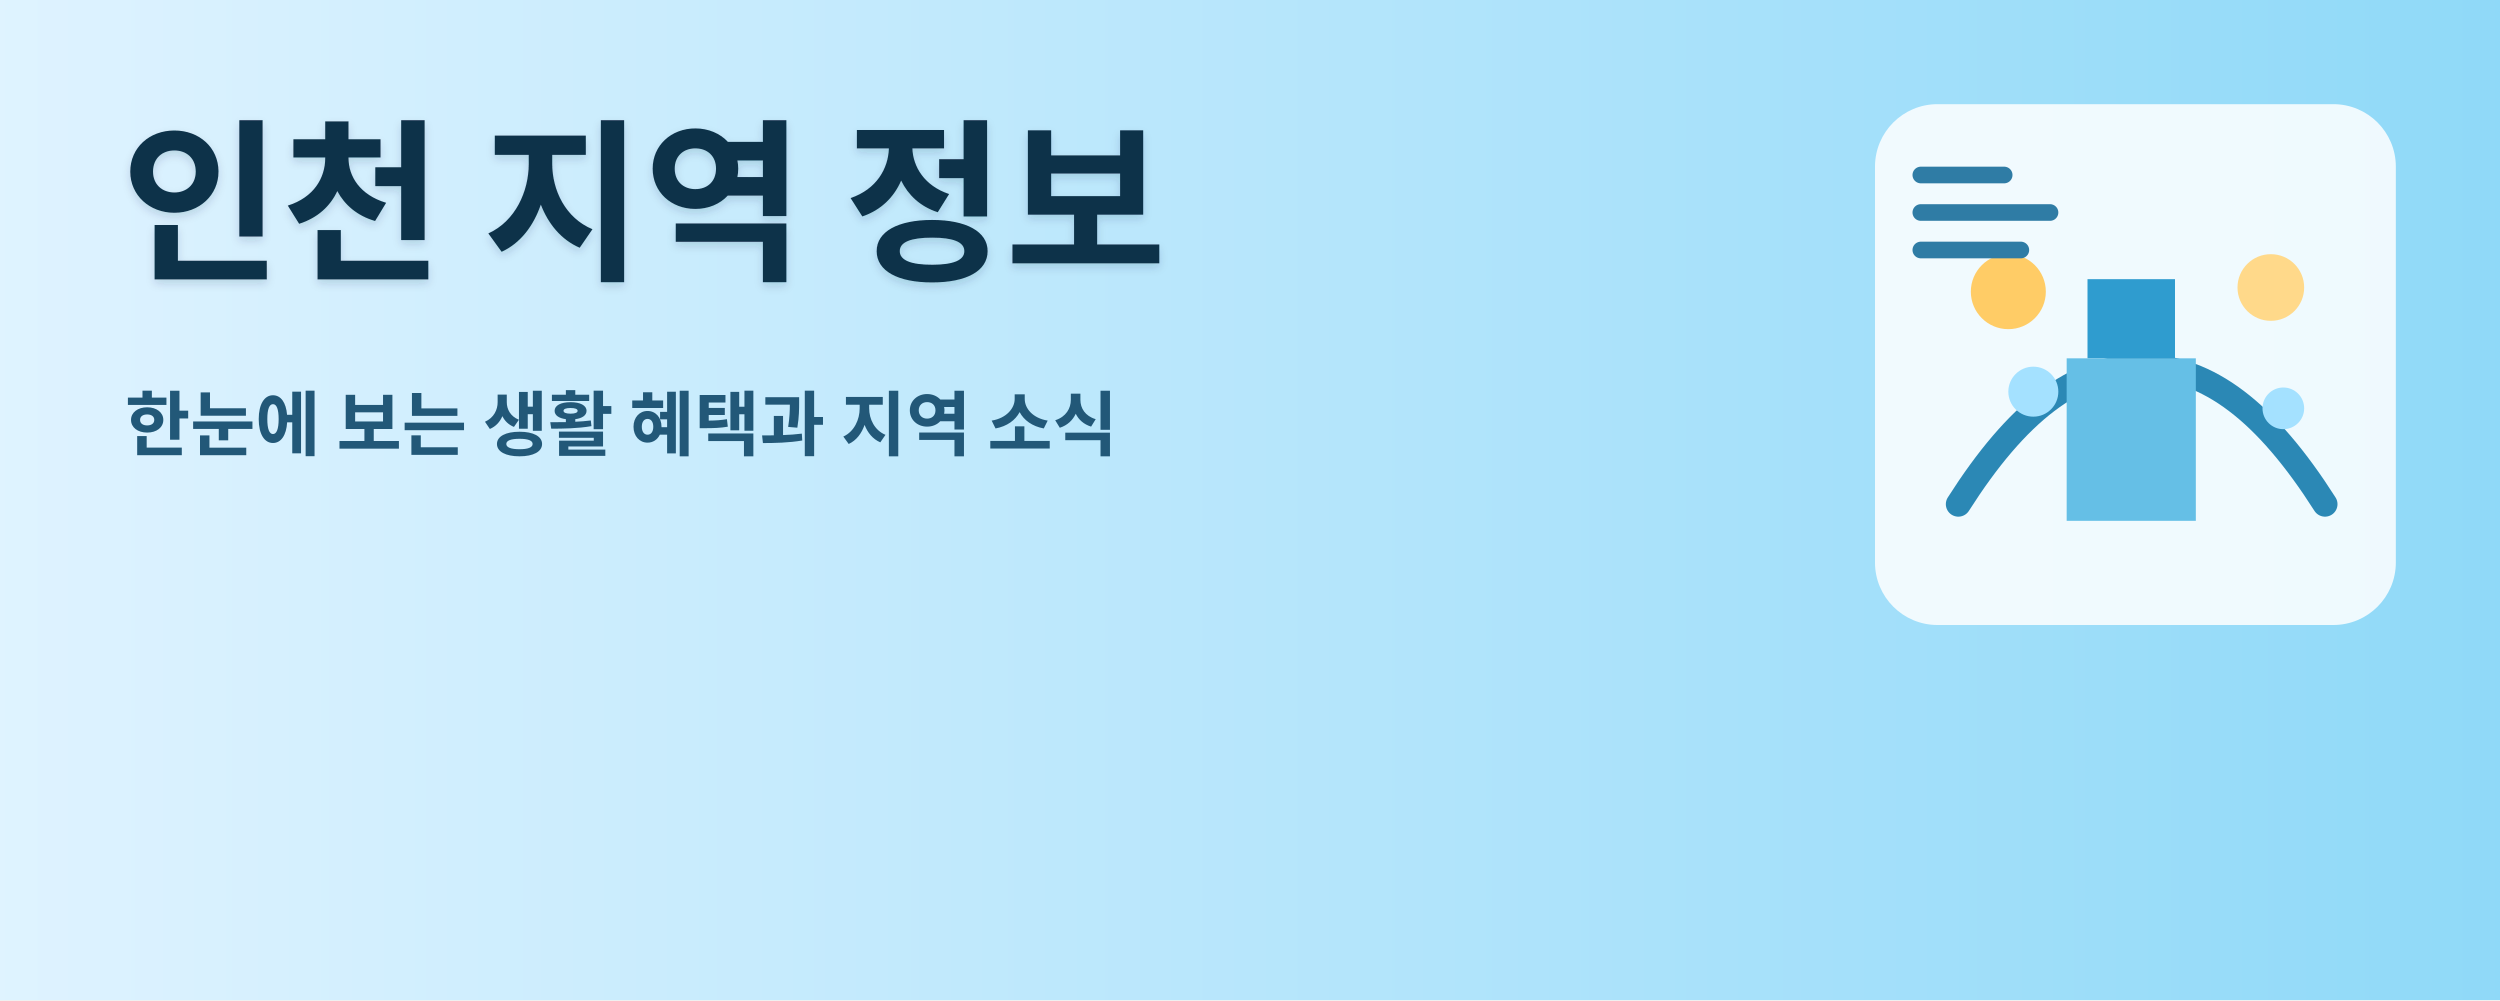
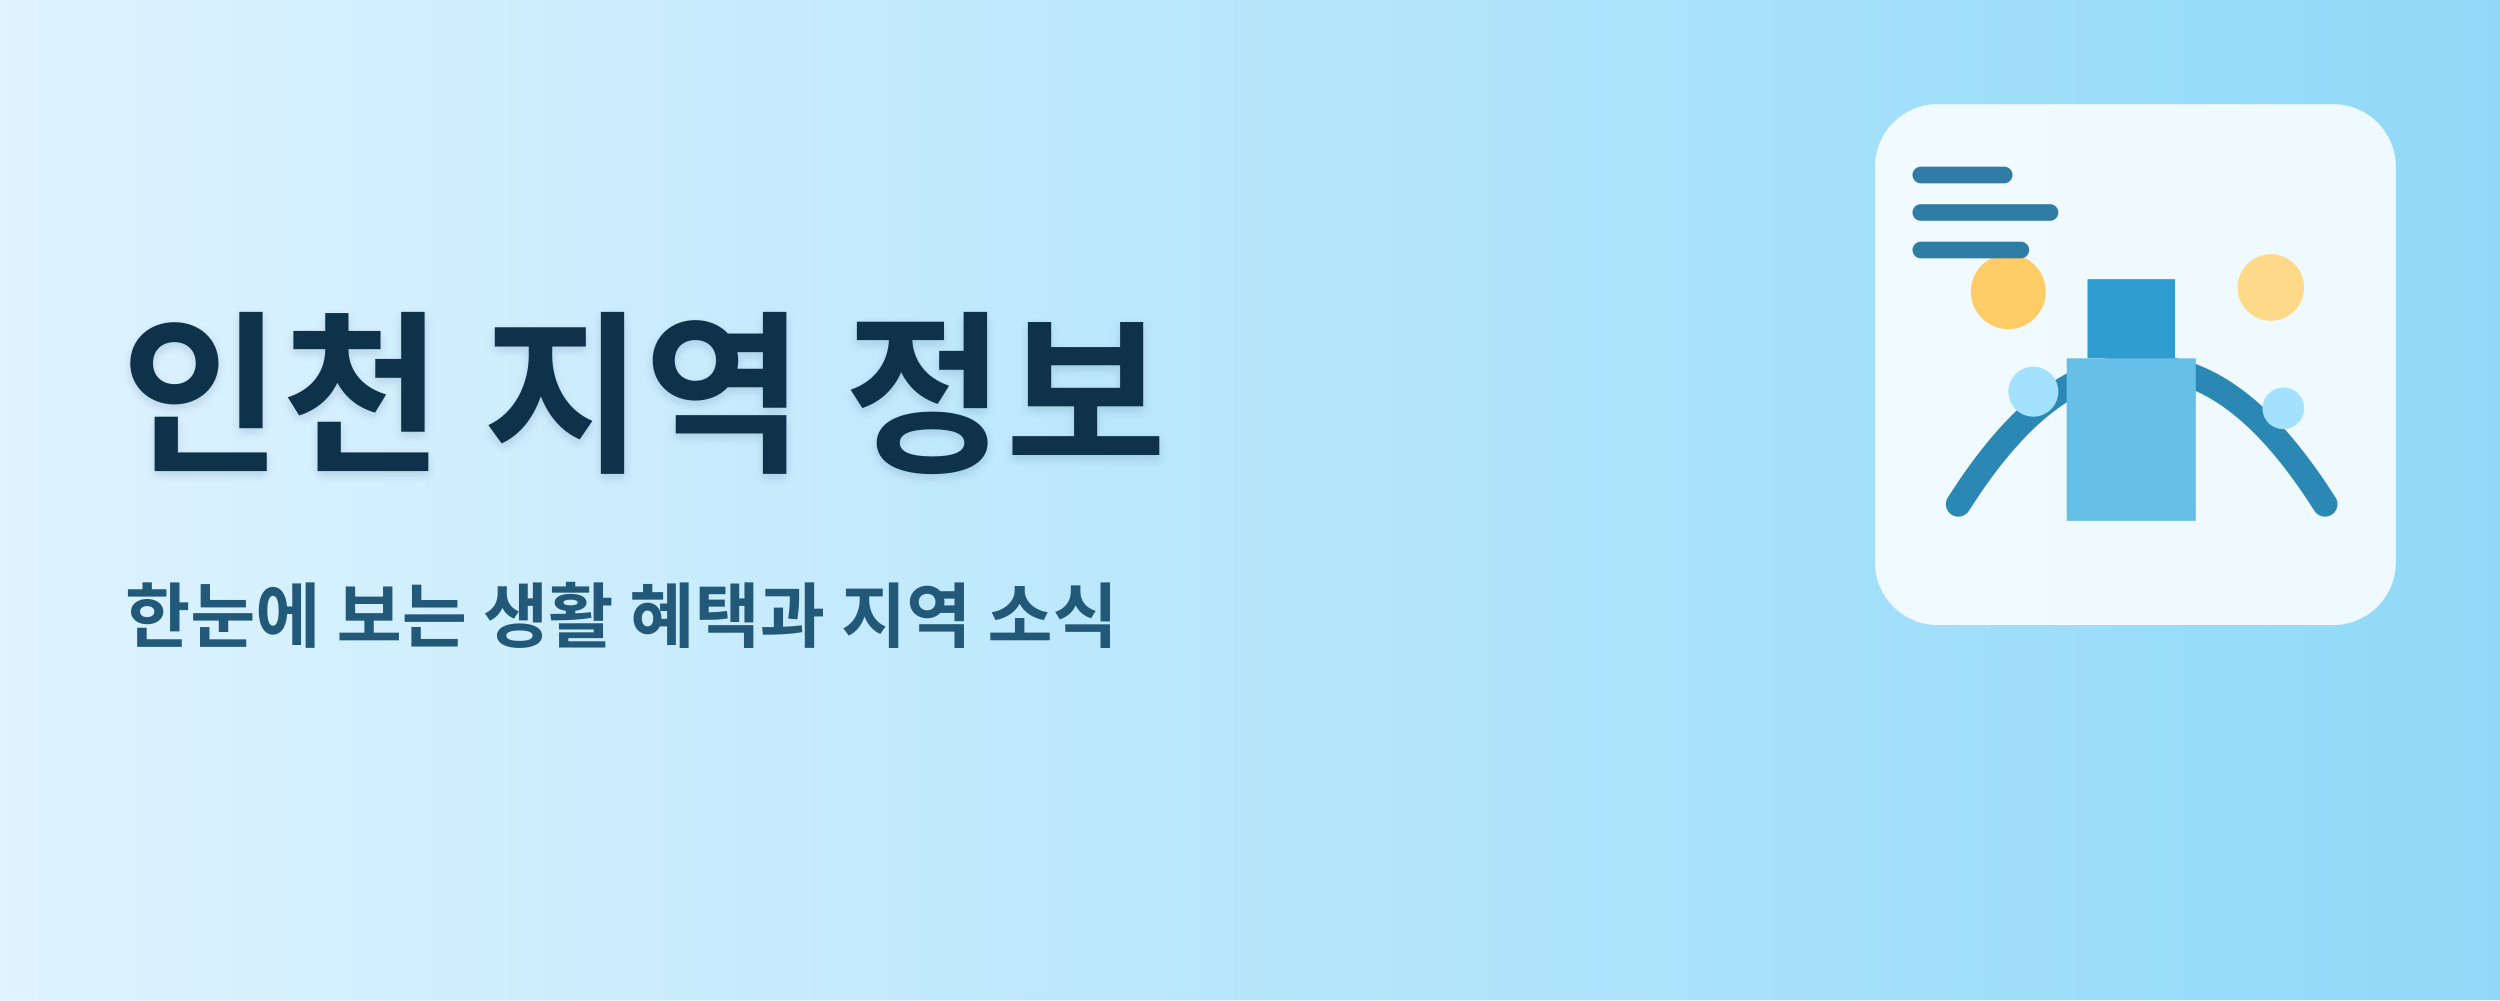
<svg xmlns="http://www.w3.org/2000/svg" width="1200" height="480" viewBox="0 0 1200 480" role="img" aria-label="인천 지역 정보 썸네일">
  <defs>
    <linearGradient id="bg2" x1="0" y1="0" x2="1" y2="0">
      <stop offset="0%" stop-color="#dff3ff" />
      <stop offset="100%" stop-color="#8fd9f8" />
    </linearGradient>
    <filter id="shadow2" x="-20%" y="-20%" width="140%" height="140%">
      <feDropShadow dx="0" dy="2" stdDeviation="2" flood-color="#12364f" flood-opacity="0.15" />
    </filter>
  </defs>
  <rect width="1200" height="480" fill="url(#bg2)" />
-   <g transform="translate(58,128)">
+   <g transform="translate(58,220)">
    <text x="0" y="0" font-size="84" font-family="Pretendard, 'Noto Sans KR', sans-serif" font-weight="800" fill="#11334a" filter="url(#shadow2)">인천 지역 정보</text>
    <text x="2" y="88" font-size="34" font-family="Pretendard, 'Noto Sans KR', sans-serif" font-weight="700" fill="#225878">한눈에 보는 생활 혜택과 지역 소식</text>
  </g>
  <g transform="translate(900,50)">
    <rect x="0" y="0" width="250" height="250" rx="30" fill="#ffffff" fill-opacity="0.85" />
    <path d="M40 192c28-44 56-66 88-66s60 22 88 66" fill="none" stroke="#2b88b5" stroke-width="12" stroke-linecap="round" />
    <path d="M102 84h42v38h-42z" fill="#2f9ccf" />
    <path d="M92 122h62v78h-62z" fill="#65bfe6" />
    <circle cx="64" cy="90" r="18" fill="#ffcc66" />
    <circle cx="190" cy="88" r="16" fill="#ffd98a" />
    <circle cx="76" cy="138" r="12" fill="#a4e1ff" />
    <circle cx="196" cy="146" r="10" fill="#a4e1ff" />
    <path d="M22 34h40M22 52h62M22 70h48" stroke="#2f7ca5" stroke-width="8" stroke-linecap="round" />
  </g>
</svg>
